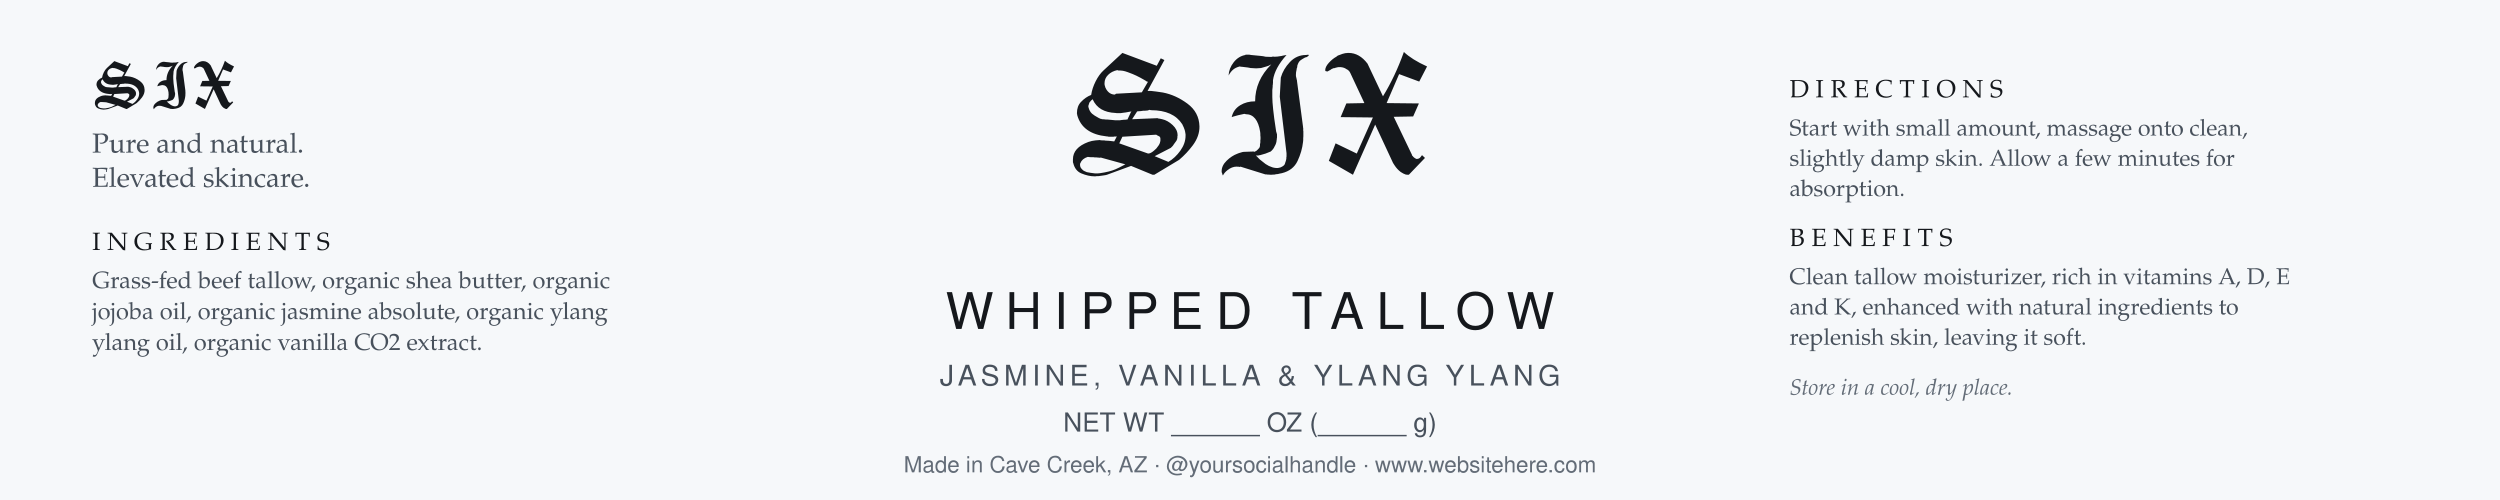
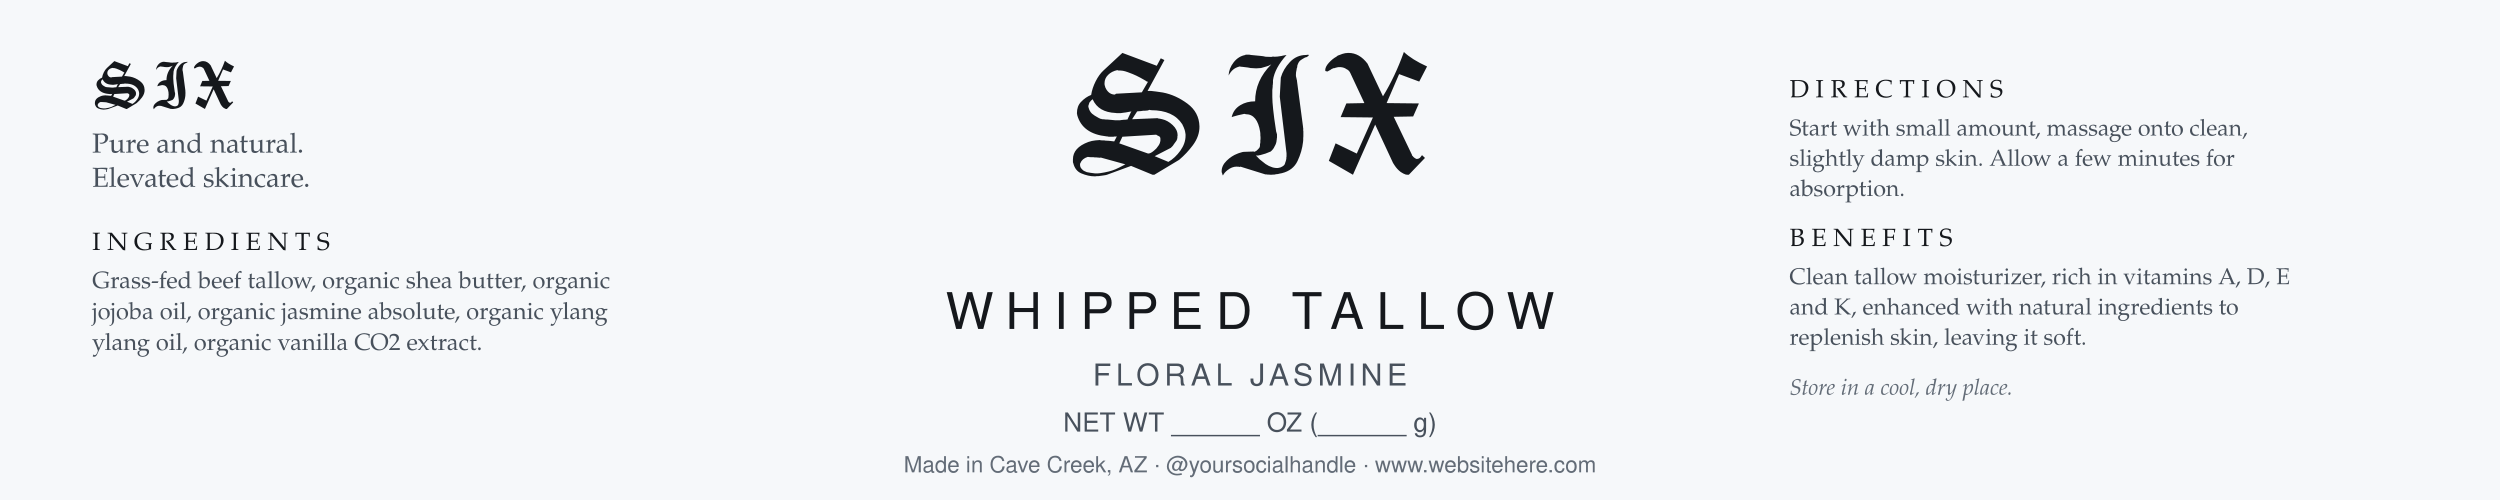
<svg xmlns="http://www.w3.org/2000/svg" width="190.0mm" height="38.0mm" viewBox="0 0 190.0 38.0">
  <rect x="0" y="0" width="190.0" height="38.0" fill="#f6f8fa" />
  <g transform="translate(81.000 3.400) scale(0.27155)">
    <path d="M15.84 2.29 25.46 5.89 26.58 3.8 27.6 4.28 22.89 12.93H23.86Q24.97 13.03 27.16 13.37Q30.75 14.05 34.03 16.47Q37.31 18.9 37.41 22.84Q37.46 25.56 35.56 28.13Q33.86 30.41 31.73 32.21L24.78 36.39H24.29L18.27 33.91L11.52 36.39Q11.23 36.49 10.55 36.58L9.48 36.73Q9.24 36.73 9.09 36.78H8.7Q8.41 36.78 8.36 36.83H8.02Q6.32 36.83 4.33 36Q2.63 35.27 2.1 33.18Q2.05 33.04 2 32.89V32.07Q2 28.81 6.32 27.21Q7.29 26.87 8.31 26.77L9.53 26.67Q9.67 26.77 10.31 26.77H10.74Q11.03 26.87 11.81 26.87Q12.01 26.92 12.39 26.92L13.56 27.06L14.34 25.56Q14.29 25.7 14.05 25.7H13.51Q13.46 25.75 13.37 25.75H12.25Q12.01 25.75 11.88 25.73Q11.76 25.7 11.62 25.65Q11.47 25.65 11.42 25.65Q4.67 24.93 3.21 19.73V19.63Q3.17 19.63 3.17 19.58V19.34Q3.12 19.34 3.12 19.29V19.15Q3.12 17.2 4.23 16.04Q5.55 14.63 7.1 14.05Q7.39 12.15 8.36 10.23Q9.33 8.31 10.55 7.2ZM6.13 31.39Q4.53 31.92 4.09 33.13Q3.99 33.23 3.99 33.43V33.72Q3.99 33.77 4.04 34.01Q4.04 34.06 4.06 34.13Q4.09 34.2 4.14 34.25Q4.14 34.3 4.14 34.35Q4.23 34.49 4.45 34.76Q4.67 35.03 4.87 35.17Q5.06 35.32 5.89 35.66Q6.23 35.71 6.95 35.85Q7.25 35.85 7.73 35.95Q7.97 35.95 8.12 36H9.04Q9.19 35.95 9.58 35.95Q12.25 35.56 13.85 34.88Q14.68 34.54 16.67 33.47L9.82 31.58Q9.67 31.63 9.43 31.63Q9.33 31.63 9.19 31.58Q9.04 31.58 8.99 31.58Q8.7 31.58 8.56 31.53H8.07Q8.02 31.53 7.78 31.48H7ZM23.37 18.22Q22.98 18.47 22.11 18.47H21.67Q20.94 18.61 20.41 18.61Q20.21 18.66 19.97 18.66L18.56 20.85L25.7 20.55Q25.9 20.7 26.33 20.7Q26.33 20.7 27.01 20.85Q28.52 21.19 29.9 22.47Q31.29 23.76 31.29 25.36V25.46Q31.24 25.51 31.24 25.61V25.99Q31.19 26.04 31.19 26.14V26.38Q31.19 26.43 31.14 26.48Q31.09 26.53 31.05 26.63Q31 26.72 31 26.82Q30.8 27.16 30.22 27.89Q30.17 27.99 30.05 28.16Q29.93 28.33 29.88 28.37Q29.83 28.42 29.39 28.86L24.88 31.19L28.71 32.79Q30.61 31.68 32.07 29.64Q33.52 27.6 33.52 25.46V25.07Q33.47 24.78 33.38 24.25Q33.38 24.1 33.28 23.86Q33.13 23.37 32.99 23.08Q32.94 22.93 32.79 22.67Q32.65 22.4 32.6 22.25Q30.07 18.32 23.86 18.32ZM25.36 25.17 15.84 25.75 14.97 27.6 22.79 30.37Q22.98 30.51 23.37 30.41Q23.61 30.37 23.95 30.17Q24.29 29.98 24.68 29.64Q24.78 29.54 25 29.35Q25.22 29.15 25.36 29.01Q26.14 28.08 26.33 27.5Q26.33 27.4 26.43 27.11Q26.43 27.06 26.48 26.87V26.24Q26.43 26.19 26.43 26.04V25.95Q26.38 25.95 26.36 25.87Q26.33 25.8 26.31 25.75Q26.29 25.7 25.9 25.51Q25.85 25.46 25.7 25.41Q25.56 25.36 25.53 25.34Q25.51 25.31 25.46 25.27H25.36ZM7.54 15.21Q7.44 15.36 7.15 15.55Q7.15 15.6 6.86 15.89Q6.86 15.89 6.76 16.01Q6.66 16.13 6.61 16.18Q6.37 16.91 6.37 16.94Q6.37 16.96 6.32 17.06V17.45Q6.32 17.49 6.37 17.54Q6.61 18.61 7.34 19.29Q7.88 19.78 9.24 20.51Q9.43 20.6 9.77 20.75Q9.87 20.75 9.92 20.75Q10.01 20.8 10.06 20.82Q10.11 20.85 10.31 20.85H10.65Q10.69 20.89 11.01 20.92Q11.33 20.94 11.71 20.94Q13.46 21.14 13.85 21.14H15.11Q15.31 21.14 15.79 21.04H15.89Q16.13 21.04 16.28 20.99H16.62Q16.81 20.99 16.96 20.94H17.25L18.37 18.56Q18.17 18.76 17.93 18.76H17.74Q17.69 18.81 17.54 18.81Q16.81 18.95 16.77 18.95Q16.28 19.05 15.99 19.05Q15.5 19.15 15.31 19.15H14.34Q14.09 19.15 13.95 19.1Q9.14 18.9 7.54 15.31ZM14.43 7.1Q12.83 7.44 11.84 8.44Q10.84 9.43 10.84 10.79Q10.84 11.08 10.86 11.23Q10.89 11.37 10.99 11.67Q10.99 11.71 11.08 12.01Q11.18 12.05 11.23 12.3Q12.15 13.95 13.75 13.95L14.05 13.71L21.28 13.32L22.98 10.4Q23.08 10.4 22.5 10.21Q22.5 10.16 22.4 10.09Q22.3 10.01 22.23 10.01Q22.16 10.01 22.01 9.87Q21.48 9.58 20.89 9.24L19.73 8.65Q18.85 8.22 17.35 7.68Q16.57 7.39 15.99 7.29Q15.41 7.2 14.63 7.2Z M50.27 2.78H51.34Q51.63 2.87 52.89 2.97L54.45 3.12Q54.74 3.12 55.23 3.21Q55.71 3.31 55.95 3.36Q56.49 3.41 57.51 3.41L57.99 3.31Q58.29 3.41 59.26 3.31Q59.69 3.21 60.52 3.12H60.57L60.62 3.07Q60.81 3.07 61.2 2.97Q61.39 2.97 61.78 2.87Q58.48 6.52 57.99 9.92V10.69Q57.95 10.84 57.95 10.99V11.18Q57.9 11.23 57.9 11.37V11.76Q57.8 12.44 57.8 12.69V14.63Q57.8 15.89 58.04 18.13Q58.24 20.17 58.87 24.25L59.11 25.07V25.99Q59.06 26.04 59.06 26.24V26.43Q59.01 26.58 59.01 26.67Q58.97 27.6 58.43 28.47Q58.14 29.2 57.36 29.88Q56.73 30.17 55.91 30.46Q55.66 30.51 55.15 30.68Q54.64 30.85 54.4 30.9Q54.35 30.9 54.25 30.9Q54.16 30.95 54.06 30.97Q53.96 31 53.77 31H53.19L53.43 31.24Q53.57 31.29 53.72 31.53L54.3 32.11Q55.57 33.13 55.91 33.38Q56.83 34.01 57.8 34.3Q58.29 34.45 58.38 34.45Q58.48 34.45 58.58 34.45Q58.67 34.49 58.72 34.49H59.4Q59.45 34.49 59.84 34.4Q59.89 34.4 60.18 34.3Q60.23 34.25 60.35 34.2Q60.47 34.15 60.52 34.13Q60.57 34.11 60.67 34.03Q60.76 33.96 60.81 33.94Q60.86 33.91 60.98 33.81Q61.1 33.72 61.13 33.67Q61.15 33.62 61.22 33.52Q61.3 33.43 61.3 33.4Q61.3 33.38 61.44 32.94L61.59 32.5Q61.59 32.36 61.69 32.07Q61.69 31.97 61.73 31.82V31.53Q61.73 31.39 61.78 31.24V30.37L59.89 14.53L60.18 9.19Q60.86 6.81 62.73 4.84Q64.6 2.87 67.22 2.87L67.9 2.78L68 3.07Q67.9 3.12 67.81 3.19Q67.71 3.26 67.64 3.31Q67.56 3.36 67.47 3.43Q67.37 3.51 67.25 3.51Q67.13 3.51 67.03 3.55Q66.93 3.6 66.83 3.65Q66.11 4.04 65.64 4.4Q65.18 4.77 64.89 5.59Q64.89 5.64 64.84 5.72Q64.79 5.79 64.79 5.93V6.08Q64.79 6.18 64.75 6.35Q64.7 6.52 64.6 6.76V6.95Q64.55 7.2 64.45 7.68Q64.41 7.93 64.41 8.31V8.75Q64.41 8.9 64.5 9.19Q64.5 9.24 64.55 9.29V9.38Q64.55 9.43 64.58 9.5Q64.6 9.58 64.65 9.82Q64.65 9.87 64.7 9.97V10.11L66.4 22.98Q66.4 23.27 66.45 23.32V24.05Q66.45 24.1 66.49 24.2V25.61Q66.45 25.8 66.45 26.14V26.67Q66.4 26.87 66.4 27.21Q66.11 29.88 64.87 32.53Q63.63 35.17 60.47 35.95Q60.33 35.95 59.94 36.05L59.35 36.19Q59.16 36.19 58.84 36.24Q58.53 36.29 58.38 36.34H57.99Q57.7 36.34 57.65 36.39H57.12Q57.07 36.34 56.93 36.34H56.49Q56.34 36.29 56.15 36.29H55.86L48.86 34.11L48.77 34.2H48.62Q48.57 34.2 48.47 34.15H48.09Q48.04 34.15 47.94 34.11H47.84Q46.48 34.11 45.22 35.13Q44.35 35.81 43.96 36.63V36.53Q43.91 36.49 43.86 36.39Q43.81 36.29 43.81 36.19V36.15Q43.76 35.95 43.69 35.83Q43.62 35.71 43.62 35.42Q43.62 33.81 45.03 32.45Q46.43 31.09 47.99 30.51Q48.13 30.41 48.47 30.32Q48.57 30.32 48.89 30.2Q49.2 30.07 49.45 30.03Q49.69 29.98 49.83 29.98L52.65 29.88Q52.65 29.98 52.75 29.98Q52.8 29.98 52.85 29.93Q52.89 29.88 53.19 29.78Q53.23 29.73 53.33 29.69Q53.43 29.64 53.5 29.56Q53.57 29.49 53.84 29.22Q54.11 28.96 54.18 28.84Q54.25 28.71 54.35 28.37V27.89Q54.35 27.74 54.45 27.35V26.67Q54.45 26.58 54.5 26.48V25.85Q54.45 25.7 54.45 25.36V24.88Q54.4 24.73 54.4 24.39Q53.62 19.44 50.37 19.44L49.98 19.34Q49.4 19.49 48.23 19.73Q47.94 19.83 47.36 19.97Q47.21 20.02 46.92 20.09Q46.63 20.17 46.43 20.26Q46.92 18.08 48.86 16.91Q50.61 15.84 52.99 15.84Q52.99 10.01 57.51 5.5Q57.41 5.55 57.17 5.67Q56.93 5.79 56.73 5.89Q56.54 5.98 56.1 6.1Q55.66 6.23 54.64 6.52Q53.77 6.61 53.28 6.61Q52.8 6.61 51.73 6.52Q51.49 6.47 50.95 6.37Q50.42 6.27 50.13 6.27Q49.83 6.27 49.35 6.18Q49.06 6.18 48.67 6.08Q47.55 6.37 46.85 6.95Q46.14 7.54 45.56 8.61Q45.66 6.61 46.99 4.91Q48.33 3.21 50.27 2.87Z M94.6 2Q96.83 4.14 101.11 6.08L98.92 10.31L93.29 8.22L89.79 16.33L98.83 16.43L97.22 20.07L91.78 20.17L96.88 30.8Q96.88 30.95 96.93 30.95V31Q96.93 31.09 97.03 31.09Q97.22 31.43 97.81 31.82Q97.85 31.82 97.9 31.82Q97.9 31.87 97.98 31.9Q98.05 31.92 98.19 31.97H98.39L98.44 31.92H98.63L98.68 31.87H98.73Q98.83 31.82 98.9 31.77Q98.97 31.73 99.02 31.73L99.26 31.48L99.7 30.9L100.53 31.68L96.01 36.39H95.47Q95.43 36.34 95.33 36.34H95.18Q95.13 36.29 95.04 36.29Q94.55 36.15 93.73 35.61Q92.71 34.83 92.03 33.77Q91.88 33.52 91.59 33.09L86.59 22.35L80.37 36.39L73.62 32.5L75.51 27.6L81.44 30.46L85.95 20.36L76.92 20.26L78.52 16.43L83.57 16.33L79.64 7.93Q79.3 7.15 78.52 6.81Q77.94 6.37 76.97 6.27H76.29Q76.14 6.32 76 6.32L75.41 6.47Q75.37 6.47 75.29 6.52Q75.22 6.57 75.07 6.57H74.88Q74.83 6.61 74.73 6.66Q74.64 6.71 74.59 6.71Q74.54 6.71 74.47 6.76Q74.39 6.81 74.35 6.83Q74.3 6.86 74.2 6.93Q74.1 7 74.01 7.08Q73.91 7.15 73.86 7.15Q73.81 7.15 73.74 7.2Q73.67 7.25 73.62 7.27Q73.57 7.29 73.45 7.37Q73.33 7.44 73.23 7.49L72.74 7.39L72.6 7.2Q72.6 6.18 73.62 5.06Q74.64 3.94 75.71 3.36Q75.9 3.17 76.12 3.04Q76.34 2.92 76.97 2.73Q77.11 2.68 77.36 2.58Q77.45 2.58 77.53 2.53Q77.6 2.49 77.7 2.49Q77.79 2.49 78.09 2.39Q78.23 2.39 78.38 2.34H78.62Q78.77 2.34 78.91 2.29H79.15Q82.17 2.29 84.45 5.3L88.77 14.43Q92.17 8.9 94.6 2.1Z" fill="#15181c" />
  </g>
  <text x="95.00" y="25.00" font-family="Helvetica, Arial, sans-serif" font-size="3.85" fill="#15181c" text-anchor="middle" letter-spacing="0.950">WHIPPED TALLOW</text>
-   <text x="95.00" y="29.30" font-family="Helvetica, Arial, sans-serif" font-size="2.15" fill="#48515c" text-anchor="middle" letter-spacing="0.350">JASMINE, VANILLA &amp; YLANG YLANG</text>
+   <text x="95.00" y="29.30" font-family="Helvetica, Arial, sans-serif" font-size="2.30" fill="#48515c" text-anchor="middle" letter-spacing="0.350">FLORAL JASMINE</text>
  <text x="95.00" y="32.80" font-family="Helvetica, Arial, sans-serif" font-size="2.00" fill="#48515c" text-anchor="middle">NET WT ______ OZ (______ g)</text>
  <text x="95.00" y="35.90" font-family="Helvetica, Arial, sans-serif" font-size="1.70" fill="#636c77" text-anchor="middle">Made in Cave Creek, AZ   ·   @yoursocialhandle   ·   www.websitehere.com</text>
  <g transform="translate(7.000 4.400) scale(0.10668)">
    <path d="M15.84 2.29 25.46 5.89 26.58 3.8 27.6 4.28 22.89 12.93H23.86Q24.97 13.03 27.16 13.37Q30.75 14.05 34.03 16.47Q37.31 18.9 37.41 22.84Q37.46 25.56 35.56 28.13Q33.86 30.41 31.73 32.21L24.78 36.39H24.29L18.27 33.91L11.52 36.39Q11.23 36.49 10.55 36.58L9.48 36.73Q9.24 36.73 9.09 36.78H8.7Q8.41 36.78 8.36 36.83H8.02Q6.32 36.83 4.33 36Q2.63 35.27 2.1 33.18Q2.05 33.04 2 32.89V32.07Q2 28.81 6.32 27.21Q7.29 26.87 8.31 26.77L9.53 26.67Q9.67 26.77 10.31 26.77H10.74Q11.03 26.87 11.81 26.87Q12.01 26.92 12.39 26.92L13.56 27.06L14.34 25.56Q14.29 25.7 14.05 25.7H13.51Q13.46 25.75 13.37 25.75H12.25Q12.01 25.75 11.88 25.73Q11.76 25.7 11.62 25.65Q11.47 25.65 11.42 25.65Q4.67 24.93 3.21 19.73V19.63Q3.17 19.63 3.17 19.58V19.34Q3.12 19.34 3.12 19.29V19.15Q3.12 17.2 4.23 16.04Q5.55 14.63 7.1 14.05Q7.39 12.15 8.36 10.23Q9.33 8.31 10.55 7.2ZM6.13 31.39Q4.53 31.92 4.09 33.13Q3.99 33.23 3.99 33.43V33.72Q3.99 33.77 4.04 34.01Q4.04 34.06 4.06 34.13Q4.09 34.2 4.14 34.25Q4.14 34.3 4.14 34.35Q4.23 34.49 4.45 34.76Q4.67 35.03 4.87 35.17Q5.06 35.32 5.89 35.66Q6.23 35.71 6.95 35.85Q7.25 35.85 7.73 35.95Q7.97 35.95 8.12 36H9.04Q9.19 35.95 9.58 35.95Q12.25 35.56 13.85 34.88Q14.68 34.54 16.67 33.47L9.82 31.58Q9.67 31.63 9.43 31.63Q9.33 31.63 9.19 31.58Q9.04 31.58 8.99 31.58Q8.7 31.58 8.56 31.53H8.07Q8.02 31.53 7.78 31.48H7ZM23.37 18.22Q22.98 18.47 22.11 18.47H21.67Q20.94 18.61 20.41 18.61Q20.21 18.66 19.97 18.66L18.56 20.85L25.7 20.55Q25.9 20.7 26.33 20.7Q26.33 20.7 27.01 20.85Q28.52 21.19 29.9 22.47Q31.29 23.76 31.29 25.36V25.46Q31.24 25.51 31.24 25.61V25.99Q31.19 26.04 31.19 26.14V26.38Q31.19 26.43 31.14 26.48Q31.09 26.53 31.05 26.63Q31 26.72 31 26.82Q30.8 27.16 30.22 27.89Q30.17 27.99 30.05 28.16Q29.93 28.33 29.88 28.37Q29.83 28.42 29.39 28.86L24.88 31.19L28.71 32.79Q30.61 31.68 32.07 29.64Q33.52 27.6 33.52 25.46V25.07Q33.47 24.78 33.38 24.25Q33.38 24.1 33.28 23.86Q33.13 23.37 32.99 23.08Q32.94 22.93 32.79 22.67Q32.65 22.4 32.6 22.25Q30.07 18.32 23.86 18.32ZM25.36 25.17 15.84 25.75 14.97 27.6 22.79 30.37Q22.98 30.51 23.37 30.41Q23.61 30.37 23.95 30.17Q24.29 29.98 24.68 29.64Q24.78 29.54 25 29.35Q25.22 29.15 25.36 29.01Q26.14 28.08 26.33 27.5Q26.33 27.4 26.43 27.11Q26.43 27.06 26.48 26.87V26.24Q26.43 26.19 26.43 26.04V25.95Q26.38 25.95 26.36 25.87Q26.33 25.8 26.31 25.75Q26.29 25.7 25.9 25.51Q25.85 25.46 25.7 25.41Q25.56 25.36 25.53 25.34Q25.51 25.31 25.46 25.27H25.36ZM7.54 15.21Q7.44 15.36 7.15 15.55Q7.15 15.6 6.86 15.89Q6.86 15.89 6.76 16.01Q6.66 16.13 6.61 16.18Q6.37 16.91 6.37 16.94Q6.37 16.96 6.32 17.06V17.45Q6.32 17.49 6.37 17.54Q6.61 18.61 7.34 19.29Q7.88 19.78 9.24 20.51Q9.43 20.6 9.77 20.75Q9.87 20.75 9.92 20.75Q10.01 20.8 10.06 20.82Q10.11 20.85 10.31 20.85H10.65Q10.69 20.89 11.01 20.92Q11.33 20.94 11.71 20.94Q13.46 21.14 13.85 21.14H15.11Q15.31 21.14 15.79 21.04H15.89Q16.13 21.04 16.28 20.99H16.62Q16.81 20.99 16.96 20.94H17.25L18.37 18.56Q18.17 18.76 17.93 18.76H17.74Q17.69 18.81 17.54 18.81Q16.81 18.95 16.77 18.95Q16.28 19.05 15.99 19.05Q15.5 19.15 15.31 19.15H14.34Q14.09 19.15 13.95 19.1Q9.14 18.9 7.54 15.31ZM14.43 7.1Q12.83 7.44 11.84 8.44Q10.84 9.43 10.84 10.79Q10.84 11.08 10.86 11.23Q10.89 11.37 10.99 11.67Q10.99 11.71 11.08 12.01Q11.18 12.05 11.23 12.3Q12.15 13.95 13.75 13.95L14.05 13.71L21.28 13.32L22.98 10.4Q23.08 10.4 22.5 10.21Q22.5 10.16 22.4 10.09Q22.3 10.01 22.23 10.01Q22.16 10.01 22.01 9.87Q21.48 9.58 20.89 9.24L19.73 8.65Q18.85 8.22 17.35 7.68Q16.57 7.39 15.99 7.29Q15.41 7.2 14.63 7.2Z M50.27 2.78H51.34Q51.63 2.87 52.89 2.97L54.45 3.12Q54.74 3.12 55.23 3.21Q55.71 3.31 55.95 3.36Q56.49 3.41 57.51 3.41L57.99 3.31Q58.29 3.41 59.26 3.31Q59.69 3.21 60.52 3.12H60.57L60.62 3.07Q60.81 3.07 61.2 2.97Q61.39 2.97 61.78 2.87Q58.48 6.52 57.99 9.92V10.69Q57.95 10.84 57.95 10.99V11.18Q57.9 11.23 57.9 11.37V11.76Q57.8 12.44 57.8 12.69V14.63Q57.8 15.89 58.04 18.13Q58.24 20.17 58.87 24.25L59.11 25.07V25.99Q59.06 26.04 59.06 26.24V26.43Q59.01 26.58 59.01 26.67Q58.97 27.6 58.43 28.47Q58.14 29.2 57.36 29.88Q56.73 30.17 55.91 30.46Q55.66 30.51 55.15 30.68Q54.64 30.85 54.4 30.9Q54.35 30.9 54.25 30.9Q54.16 30.95 54.06 30.97Q53.96 31 53.77 31H53.19L53.43 31.24Q53.57 31.29 53.72 31.53L54.3 32.11Q55.57 33.13 55.91 33.38Q56.83 34.01 57.8 34.3Q58.29 34.45 58.38 34.45Q58.48 34.45 58.58 34.45Q58.67 34.49 58.72 34.49H59.4Q59.45 34.49 59.84 34.4Q59.89 34.4 60.18 34.3Q60.23 34.25 60.35 34.2Q60.47 34.15 60.52 34.13Q60.57 34.11 60.67 34.03Q60.76 33.96 60.81 33.94Q60.86 33.91 60.98 33.81Q61.1 33.72 61.13 33.67Q61.15 33.62 61.22 33.52Q61.3 33.43 61.3 33.4Q61.3 33.38 61.44 32.94L61.59 32.5Q61.59 32.36 61.69 32.07Q61.69 31.97 61.73 31.82V31.53Q61.73 31.39 61.78 31.24V30.37L59.89 14.53L60.18 9.19Q60.86 6.81 62.73 4.84Q64.6 2.87 67.22 2.87L67.9 2.78L68 3.07Q67.9 3.12 67.81 3.19Q67.71 3.26 67.64 3.31Q67.56 3.36 67.47 3.43Q67.37 3.51 67.25 3.51Q67.13 3.51 67.03 3.55Q66.93 3.6 66.83 3.65Q66.11 4.04 65.64 4.4Q65.18 4.77 64.89 5.59Q64.89 5.64 64.84 5.72Q64.79 5.79 64.79 5.93V6.08Q64.79 6.18 64.75 6.35Q64.7 6.52 64.6 6.76V6.95Q64.55 7.2 64.45 7.68Q64.41 7.93 64.41 8.31V8.75Q64.41 8.9 64.5 9.19Q64.5 9.24 64.55 9.29V9.38Q64.55 9.43 64.58 9.5Q64.6 9.58 64.65 9.82Q64.65 9.87 64.7 9.97V10.11L66.4 22.98Q66.4 23.27 66.45 23.32V24.05Q66.45 24.1 66.49 24.2V25.61Q66.45 25.8 66.45 26.14V26.67Q66.4 26.87 66.4 27.21Q66.11 29.88 64.87 32.53Q63.63 35.17 60.47 35.95Q60.33 35.95 59.94 36.05L59.35 36.19Q59.16 36.19 58.84 36.24Q58.53 36.29 58.38 36.34H57.99Q57.7 36.34 57.65 36.39H57.12Q57.07 36.34 56.93 36.34H56.49Q56.34 36.29 56.15 36.29H55.86L48.86 34.11L48.77 34.2H48.62Q48.57 34.2 48.47 34.15H48.09Q48.04 34.15 47.94 34.11H47.84Q46.48 34.11 45.22 35.13Q44.35 35.81 43.96 36.63V36.53Q43.91 36.49 43.86 36.39Q43.81 36.29 43.81 36.19V36.15Q43.76 35.95 43.69 35.83Q43.62 35.71 43.62 35.42Q43.62 33.81 45.03 32.45Q46.43 31.09 47.99 30.51Q48.13 30.41 48.47 30.32Q48.57 30.32 48.89 30.2Q49.2 30.07 49.45 30.03Q49.69 29.98 49.83 29.98L52.65 29.88Q52.65 29.98 52.75 29.98Q52.8 29.98 52.85 29.93Q52.89 29.88 53.19 29.78Q53.23 29.73 53.33 29.69Q53.43 29.64 53.5 29.56Q53.57 29.49 53.84 29.22Q54.11 28.96 54.18 28.84Q54.25 28.71 54.35 28.37V27.89Q54.35 27.74 54.45 27.35V26.67Q54.45 26.58 54.5 26.48V25.85Q54.45 25.7 54.45 25.36V24.88Q54.4 24.73 54.4 24.39Q53.62 19.44 50.37 19.44L49.98 19.34Q49.4 19.49 48.23 19.73Q47.94 19.83 47.36 19.97Q47.21 20.02 46.92 20.09Q46.63 20.17 46.43 20.26Q46.92 18.08 48.86 16.91Q50.61 15.84 52.99 15.84Q52.99 10.01 57.51 5.5Q57.41 5.55 57.17 5.67Q56.93 5.79 56.73 5.89Q56.54 5.98 56.1 6.1Q55.66 6.23 54.64 6.52Q53.77 6.61 53.28 6.61Q52.8 6.61 51.73 6.52Q51.49 6.47 50.95 6.37Q50.42 6.27 50.13 6.27Q49.83 6.27 49.35 6.18Q49.06 6.18 48.67 6.08Q47.55 6.37 46.85 6.95Q46.14 7.54 45.56 8.61Q45.66 6.61 46.99 4.91Q48.33 3.21 50.27 2.87Z M94.6 2Q96.83 4.14 101.11 6.08L98.92 10.31L93.29 8.22L89.79 16.33L98.83 16.43L97.22 20.07L91.78 20.17L96.88 30.8Q96.88 30.95 96.93 30.95V31Q96.93 31.09 97.03 31.09Q97.22 31.43 97.81 31.82Q97.85 31.82 97.9 31.82Q97.9 31.87 97.98 31.9Q98.05 31.92 98.19 31.97H98.39L98.44 31.92H98.63L98.68 31.87H98.73Q98.83 31.82 98.9 31.77Q98.97 31.73 99.02 31.73L99.26 31.48L99.7 30.9L100.53 31.68L96.01 36.39H95.47Q95.43 36.34 95.33 36.34H95.18Q95.13 36.29 95.04 36.29Q94.55 36.15 93.73 35.61Q92.71 34.83 92.03 33.77Q91.88 33.52 91.59 33.09L86.59 22.35L80.37 36.39L73.62 32.5L75.51 27.6L81.44 30.46L85.95 20.36L76.92 20.26L78.52 16.43L83.57 16.33L79.64 7.93Q79.3 7.15 78.52 6.81Q77.94 6.37 76.97 6.27H76.29Q76.14 6.32 76 6.32L75.41 6.47Q75.37 6.47 75.29 6.52Q75.22 6.57 75.07 6.57H74.88Q74.83 6.61 74.73 6.66Q74.64 6.71 74.59 6.71Q74.54 6.71 74.47 6.76Q74.39 6.81 74.35 6.83Q74.3 6.86 74.2 6.93Q74.1 7 74.01 7.08Q73.91 7.15 73.86 7.15Q73.81 7.15 73.74 7.2Q73.67 7.25 73.62 7.27Q73.57 7.29 73.45 7.37Q73.33 7.44 73.23 7.49L72.74 7.39L72.6 7.2Q72.6 6.18 73.62 5.06Q74.64 3.94 75.71 3.36Q75.9 3.17 76.12 3.04Q76.34 2.92 76.97 2.73Q77.11 2.68 77.36 2.58Q77.45 2.58 77.53 2.53Q77.6 2.49 77.7 2.49Q77.79 2.49 78.09 2.39Q78.23 2.39 78.38 2.34H78.62Q78.77 2.34 78.91 2.29H79.15Q82.17 2.29 84.45 5.3L88.77 14.43Q92.17 8.9 94.6 2.1Z" fill="#15181c" />
  </g>
  <text x="7.00" y="11.60" font-family="Palatino, Georgia, serif" font-size="2.10" fill="#48515c">Pure and natural.</text>
  <text x="7.00" y="14.20" font-family="Palatino, Georgia, serif" font-size="2.10" fill="#48515c">Elevated skincare.</text>
  <text x="7.00" y="19.00" font-family="Palatino, Georgia, serif" font-size="1.90" fill="#15181c" letter-spacing="0.500">INGREDIENTS</text>
  <text x="7.00" y="21.90" font-family="Palatino, Georgia, serif" font-size="1.80" fill="#48515c">Grass-fed beef tallow, organic shea butter, organic</text>
  <text x="7.00" y="24.25" font-family="Palatino, Georgia, serif" font-size="1.80" fill="#48515c">jojoba oil, organic jasmine absolute, organic ylang</text>
  <text x="7.00" y="26.60" font-family="Palatino, Georgia, serif" font-size="1.80" fill="#48515c">ylang oil, organic vanilla CO2 extract.</text>
  <text x="136.00" y="7.40" font-family="Palatino, Georgia, serif" font-size="1.90" fill="#15181c" letter-spacing="0.500">DIRECTIONS</text>
  <text x="136.00" y="10.30" font-family="Palatino, Georgia, serif" font-size="1.75" fill="#48515c">Start with small amount, massage onto clean,</text>
  <text x="136.00" y="12.60" font-family="Palatino, Georgia, serif" font-size="1.75" fill="#48515c">slightly damp skin. Allow a few minutes for</text>
  <text x="136.00" y="14.90" font-family="Palatino, Georgia, serif" font-size="1.75" fill="#48515c">absorption.</text>
  <text x="136.00" y="18.70" font-family="Palatino, Georgia, serif" font-size="1.90" fill="#15181c" letter-spacing="0.500">BENEFITS</text>
  <text x="136.00" y="21.60" font-family="Palatino, Georgia, serif" font-size="1.75" fill="#48515c">Clean tallow moisturizer, rich in vitamins A, D, E</text>
  <text x="136.00" y="23.90" font-family="Palatino, Georgia, serif" font-size="1.75" fill="#48515c">and K, enhanced with natural ingredients to</text>
  <text x="136.00" y="26.20" font-family="Palatino, Georgia, serif" font-size="1.75" fill="#48515c">replenish skin, leaving it soft.</text>
  <text x="136.00" y="30.00" font-family="Palatino, Georgia, serif" font-size="1.70" fill="#636c77" font-style="italic">Store in a cool, dry place.</text>
</svg>
